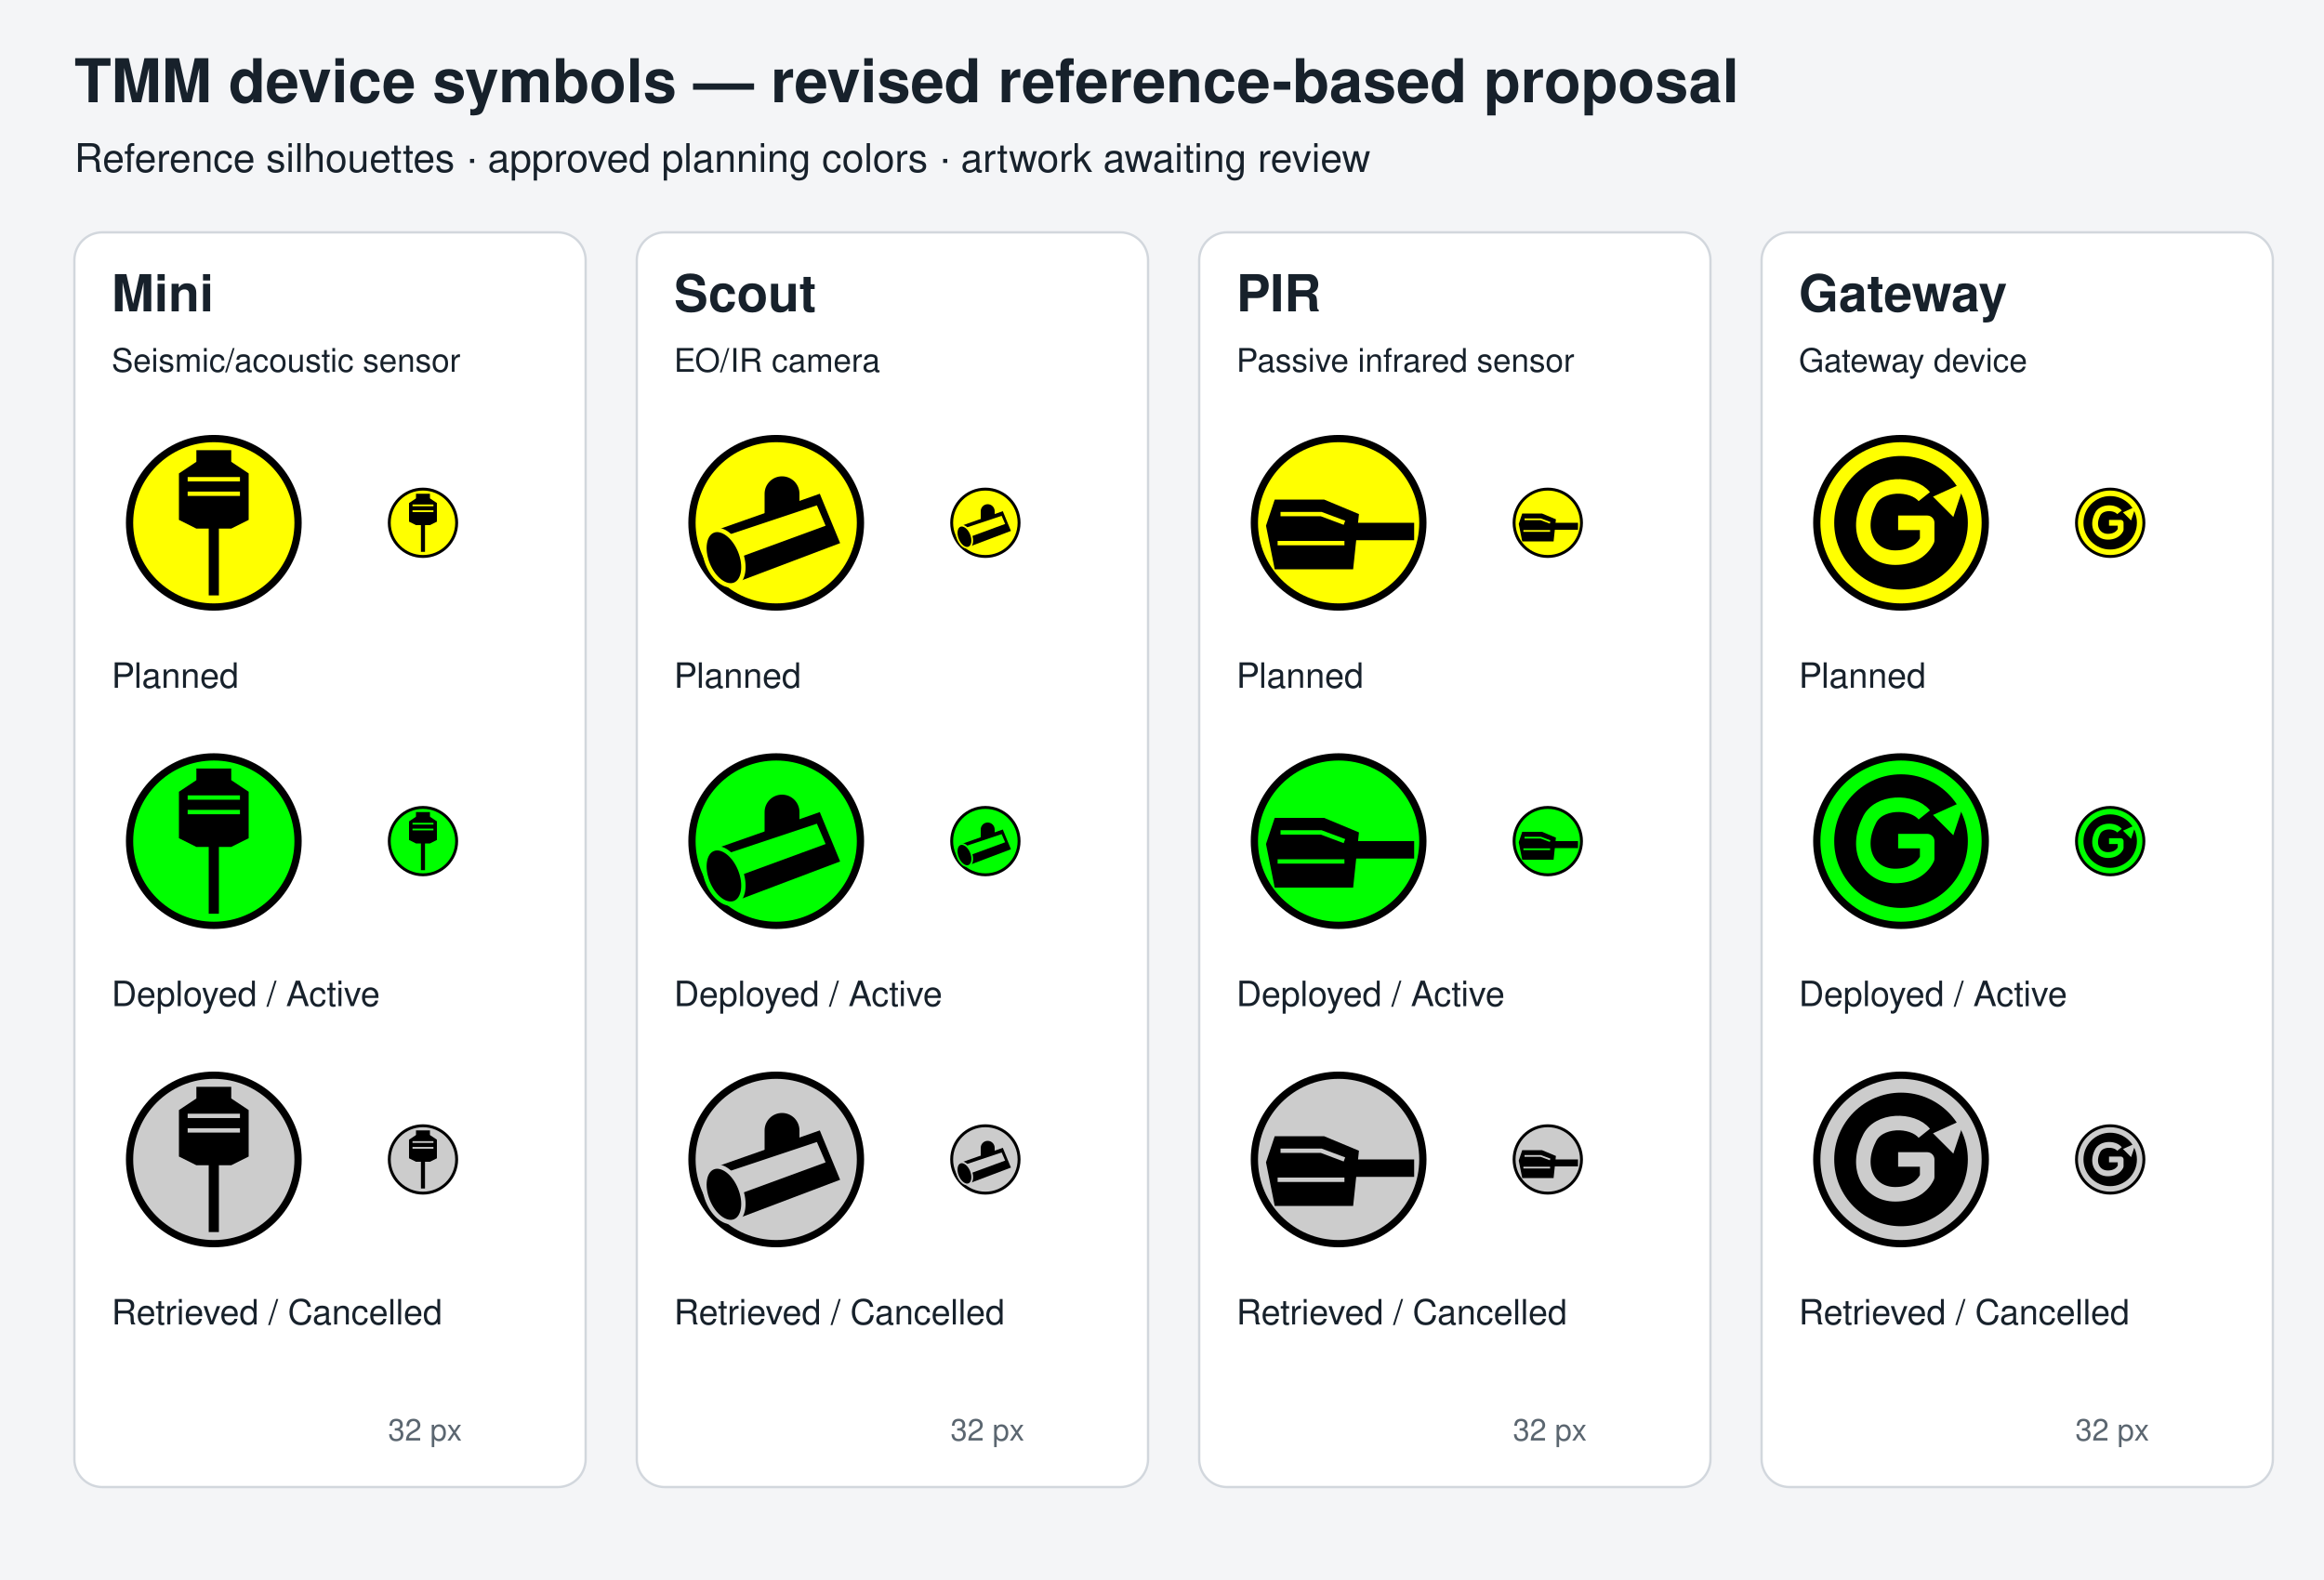
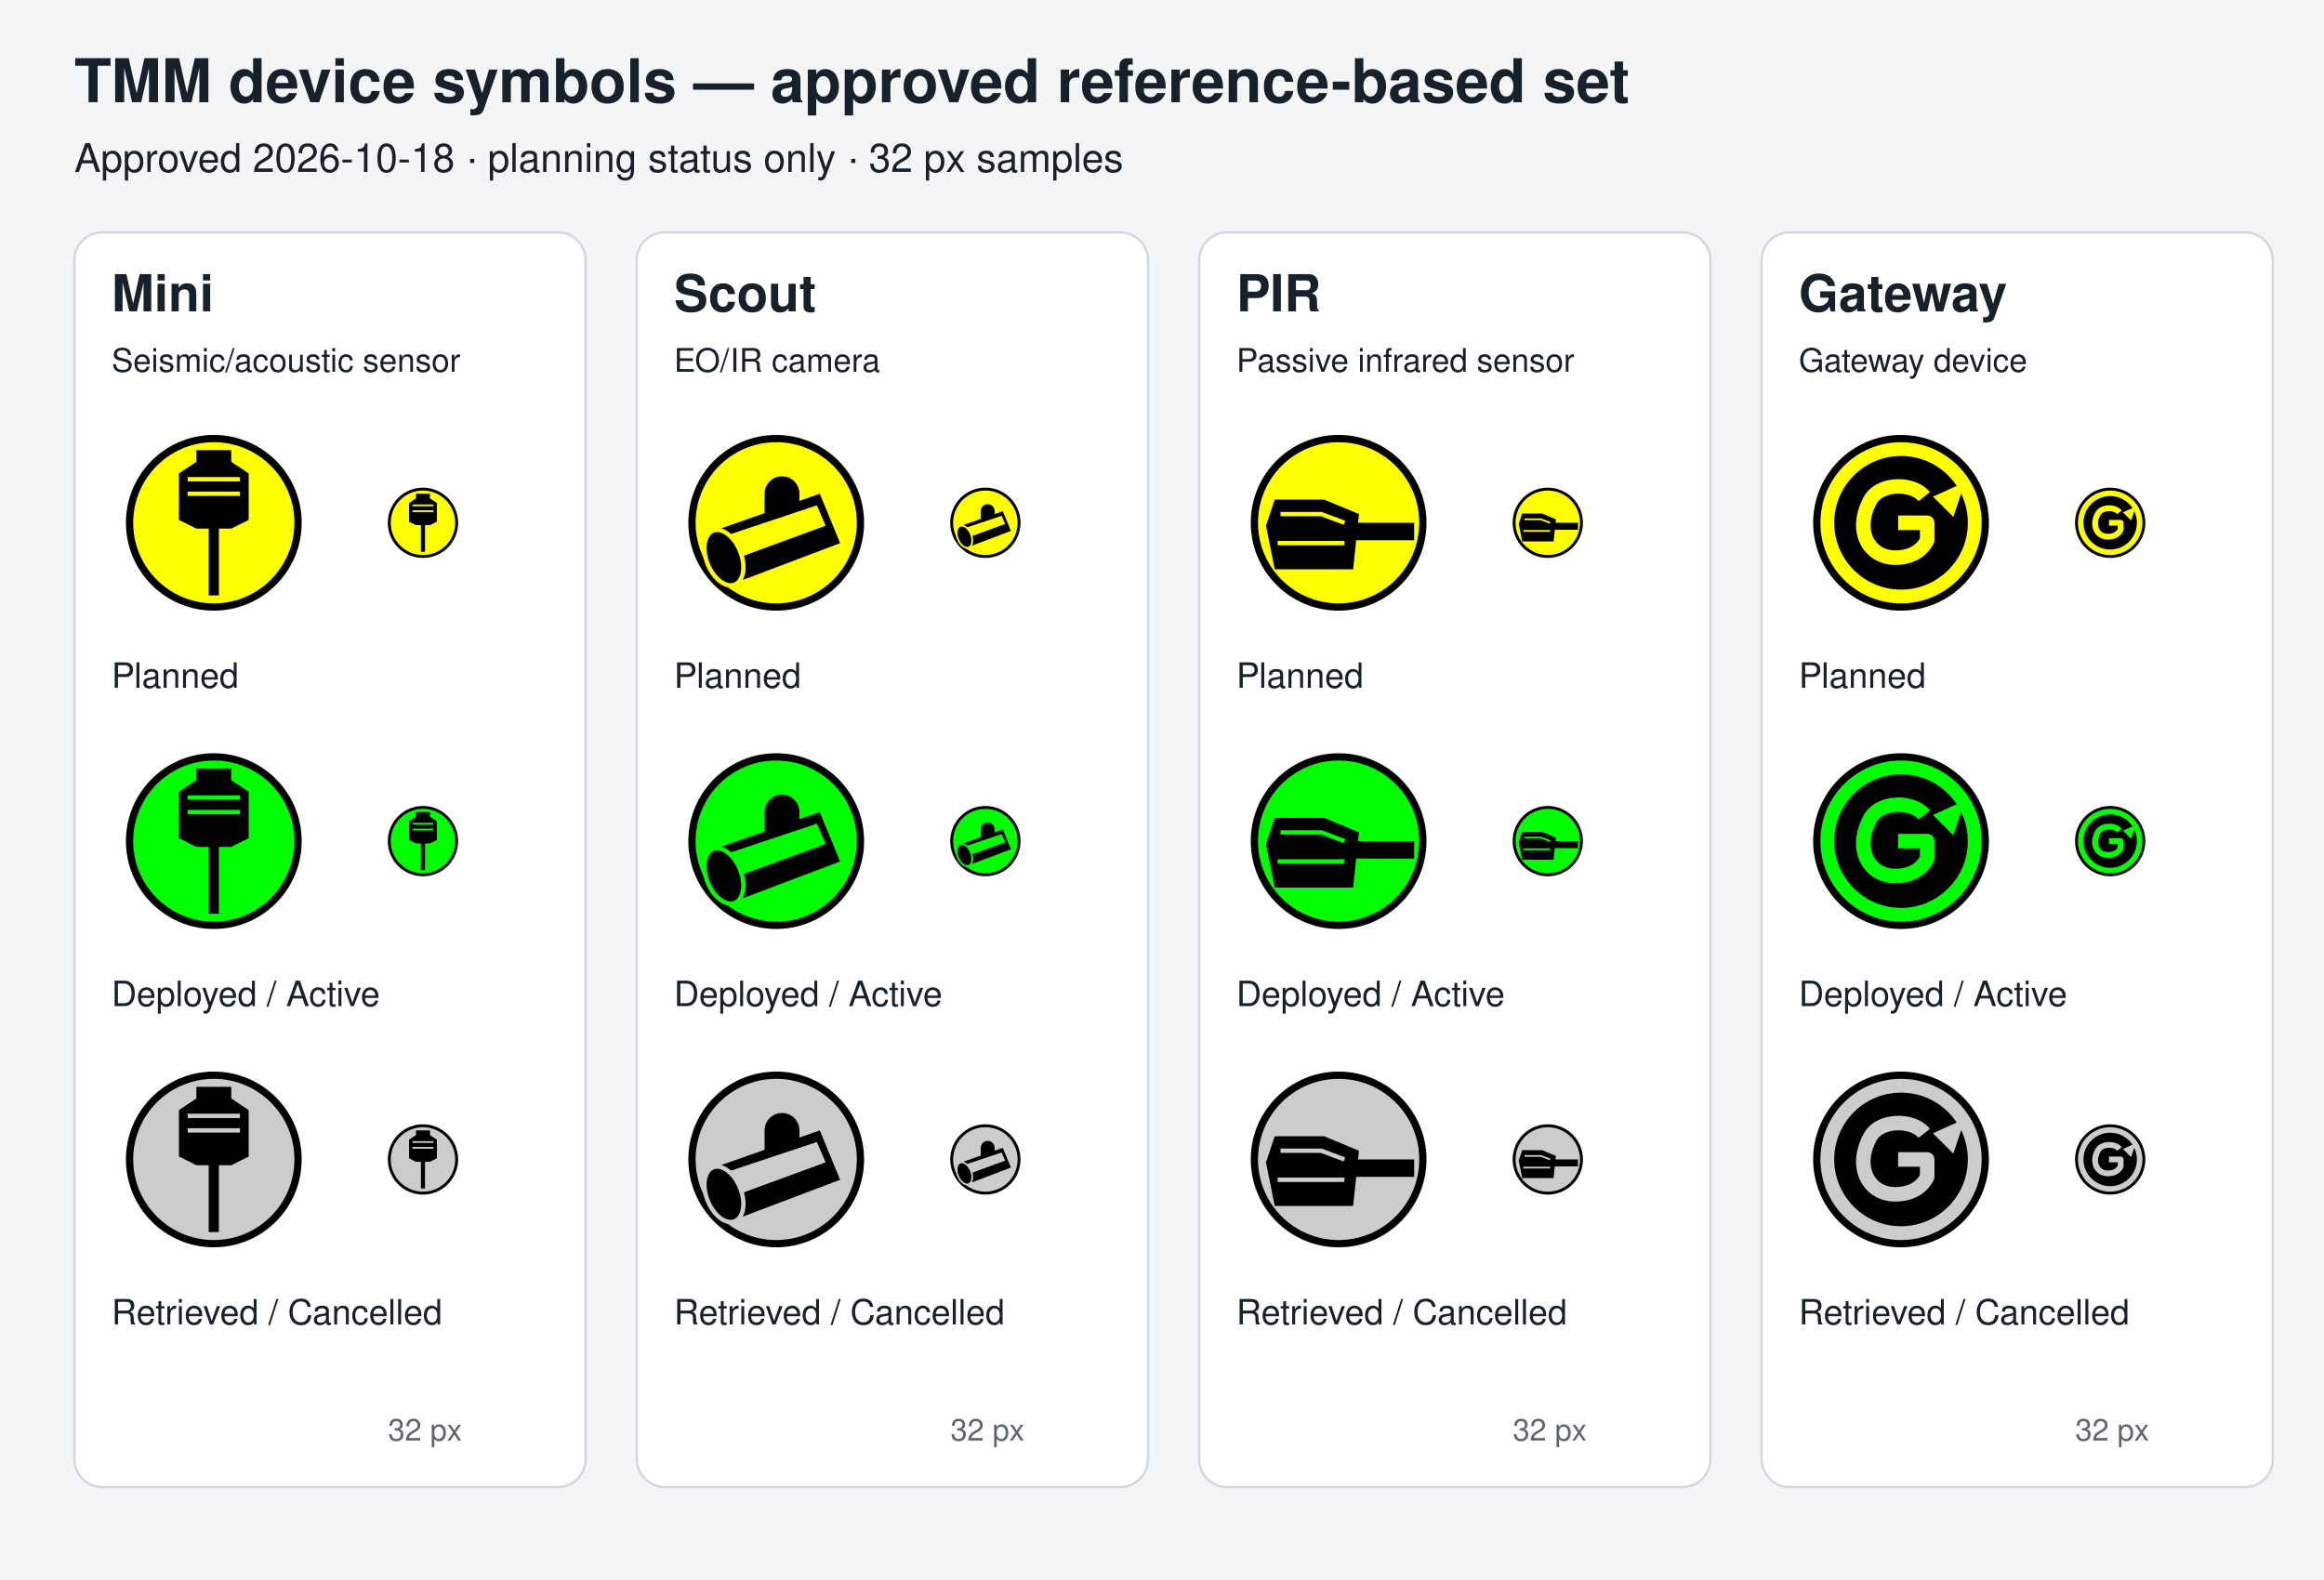
<svg xmlns="http://www.w3.org/2000/svg" width="1000" height="680" viewBox="0 0 1000 680">
  <rect width="1000" height="680" fill="#f4f5f7" />
  <g font-family="Helvetica,Arial,sans-serif" fill="#17212b">
-     <text x="32" y="44" font-size="26" font-weight="bold">TMM device symbols — revised reference-based proposal</text>
-     <text x="32" y="74" font-size="17">Reference silhouettes · approved planning colors · artwork awaiting review</text>
+     <text x="32" y="44" font-size="26" font-weight="bold">TMM device symbols — approved reference-based set</text>
+     <text x="32" y="74" font-size="17">Approved 2026-10-18 · planning status only · 32 px samples</text>
    <rect x="32" y="100" width="220" height="540" rx="12" fill="white" stroke="#d2d7dd" />
    <text x="48" y="134" font-size="22" font-weight="bold">Mini</text>
    <text x="48" y="160" font-size="14">Seismic/acoustic sensor</text>
    <g transform="translate(52 185) scale(1.25)">
      <circle cx="32" cy="32" r="29" fill="#FFFF00" stroke="black" stroke-width="2.5" />
      <path d="M32 33v24" stroke="black" stroke-width="3.5" />
      <path d="M26 13V7h12v6" fill="black" />
      <path d="M20 15l6-4h12l6 4v16l-6 3H26l-6-3z" fill="black" />
      <path d="M23 17h18m-18 5h18" fill="none" stroke="#FFFF00" stroke-width="1.5" />
    </g>
    <g transform="translate(166 209) scale(.5)">
      <circle cx="32" cy="32" r="29" fill="#FFFF00" stroke="black" stroke-width="2.5" />
      <path d="M32 33v24" stroke="black" stroke-width="3.5" />
      <path d="M26 13V7h12v6" fill="black" />
      <path d="M20 15l6-4h12l6 4v16l-6 3H26l-6-3z" fill="black" />
      <path d="M23 17h18m-18 5h18" fill="none" stroke="#FFFF00" stroke-width="1.5" />
    </g>
    <text x="48" y="296" font-size="15">Planned</text>
    <g transform="translate(52 322) scale(1.25)">
      <circle cx="32" cy="32" r="29" fill="#00FF00" stroke="black" stroke-width="2.5" />
      <path d="M32 33v24" stroke="black" stroke-width="3.5" />
      <path d="M26 13V7h12v6" fill="black" />
      <path d="M20 15l6-4h12l6 4v16l-6 3H26l-6-3z" fill="black" />
      <path d="M23 17h18m-18 5h18" fill="none" stroke="#00FF00" stroke-width="1.5" />
    </g>
    <g transform="translate(166 346) scale(.5)">
      <circle cx="32" cy="32" r="29" fill="#00FF00" stroke="black" stroke-width="2.5" />
      <path d="M32 33v24" stroke="black" stroke-width="3.5" />
      <path d="M26 13V7h12v6" fill="black" />
      <path d="M20 15l6-4h12l6 4v16l-6 3H26l-6-3z" fill="black" />
      <path d="M23 17h18m-18 5h18" fill="none" stroke="#00FF00" stroke-width="1.5" />
    </g>
    <text x="48" y="433" font-size="15">Deployed / Active</text>
    <g transform="translate(52 459) scale(1.25)">
      <circle cx="32" cy="32" r="29" fill="#CCCCCC" stroke="black" stroke-width="2.5" />
      <path d="M32 33v24" stroke="black" stroke-width="3.5" />
      <path d="M26 13V7h12v6" fill="black" />
      <path d="M20 15l6-4h12l6 4v16l-6 3H26l-6-3z" fill="black" />
      <path d="M23 17h18m-18 5h18" fill="none" stroke="#CCCCCC" stroke-width="1.5" />
    </g>
    <g transform="translate(166 483) scale(.5)">
      <circle cx="32" cy="32" r="29" fill="#CCCCCC" stroke="black" stroke-width="2.5" />
      <path d="M32 33v24" stroke="black" stroke-width="3.5" />
      <path d="M26 13V7h12v6" fill="black" />
      <path d="M20 15l6-4h12l6 4v16l-6 3H26l-6-3z" fill="black" />
      <path d="M23 17h18m-18 5h18" fill="none" stroke="#CCCCCC" stroke-width="1.5" />
    </g>
    <text x="48" y="570" font-size="15">Retrieved / Cancelled</text>
    <text x="167" y="620" font-size="13" fill="#5b6670">32 px</text>
    <rect x="274" y="100" width="220" height="540" rx="12" fill="white" stroke="#d2d7dd" />
    <text x="290" y="134" font-size="22" font-weight="bold">Scout</text>
    <text x="290" y="160" font-size="14">EO/IR camera</text>
    <g transform="translate(294 185) scale(1.25)">
      <circle cx="32" cy="32" r="29" fill="#FFFF00" stroke="black" stroke-width="2.5" />
      <path d="M28 29v-7a6 6 0 0 1 12 0v4" fill="black" />
      <path d="M10 35l37-13 7 17-37 14z" fill="black" />
      <path d="M16 36l30-10 3 7-30 11z" fill="#FFFF00" />
      <ellipse cx="14" cy="44" rx="6" ry="10" transform="rotate(-22 14 44)" fill="black" stroke="#FFFF00" stroke-width="1.5" />
    </g>
    <g transform="translate(408 209) scale(.5)">
      <circle cx="32" cy="32" r="29" fill="#FFFF00" stroke="black" stroke-width="2.5" />
      <path d="M28 29v-7a6 6 0 0 1 12 0v4" fill="black" />
      <path d="M10 35l37-13 7 17-37 14z" fill="black" />
      <path d="M16 36l30-10 3 7-30 11z" fill="#FFFF00" />
      <ellipse cx="14" cy="44" rx="6" ry="10" transform="rotate(-22 14 44)" fill="black" stroke="#FFFF00" stroke-width="1.5" />
    </g>
    <text x="290" y="296" font-size="15">Planned</text>
    <g transform="translate(294 322) scale(1.25)">
      <circle cx="32" cy="32" r="29" fill="#00FF00" stroke="black" stroke-width="2.5" />
      <path d="M28 29v-7a6 6 0 0 1 12 0v4" fill="black" />
      <path d="M10 35l37-13 7 17-37 14z" fill="black" />
      <path d="M16 36l30-10 3 7-30 11z" fill="#00FF00" />
      <ellipse cx="14" cy="44" rx="6" ry="10" transform="rotate(-22 14 44)" fill="black" stroke="#00FF00" stroke-width="1.5" />
    </g>
    <g transform="translate(408 346) scale(.5)">
      <circle cx="32" cy="32" r="29" fill="#00FF00" stroke="black" stroke-width="2.5" />
      <path d="M28 29v-7a6 6 0 0 1 12 0v4" fill="black" />
      <path d="M10 35l37-13 7 17-37 14z" fill="black" />
      <path d="M16 36l30-10 3 7-30 11z" fill="#00FF00" />
      <ellipse cx="14" cy="44" rx="6" ry="10" transform="rotate(-22 14 44)" fill="black" stroke="#00FF00" stroke-width="1.5" />
    </g>
    <text x="290" y="433" font-size="15">Deployed / Active</text>
    <g transform="translate(294 459) scale(1.25)">
      <circle cx="32" cy="32" r="29" fill="#CCCCCC" stroke="black" stroke-width="2.5" />
      <path d="M28 29v-7a6 6 0 0 1 12 0v4" fill="black" />
      <path d="M10 35l37-13 7 17-37 14z" fill="black" />
      <path d="M16 36l30-10 3 7-30 11z" fill="#CCCCCC" />
      <ellipse cx="14" cy="44" rx="6" ry="10" transform="rotate(-22 14 44)" fill="black" stroke="#CCCCCC" stroke-width="1.5" />
    </g>
    <g transform="translate(408 483) scale(.5)">
      <circle cx="32" cy="32" r="29" fill="#CCCCCC" stroke="black" stroke-width="2.5" />
      <path d="M28 29v-7a6 6 0 0 1 12 0v4" fill="black" />
      <path d="M10 35l37-13 7 17-37 14z" fill="black" />
      <path d="M16 36l30-10 3 7-30 11z" fill="#CCCCCC" />
      <ellipse cx="14" cy="44" rx="6" ry="10" transform="rotate(-22 14 44)" fill="black" stroke="#CCCCCC" stroke-width="1.5" />
    </g>
    <text x="290" y="570" font-size="15">Retrieved / Cancelled</text>
    <text x="409" y="620" font-size="13" fill="#5b6670">32 px</text>
    <rect x="516" y="100" width="220" height="540" rx="12" fill="white" stroke="#d2d7dd" />
    <text x="532" y="134" font-size="22" font-weight="bold">PIR</text>
    <text x="532" y="160" font-size="14">Passive infrared sensor</text>
    <g transform="translate(536 185) scale(1.25)">
      <circle cx="32" cy="32" r="29" fill="#FFFF00" stroke="black" stroke-width="2.5" />
      <path d="M36 32h22v6H36z" fill="black" />
      <path d="M10 24h17l12 5-2 19H10L7 33z" fill="black" />
      <path d="M12 29h14l8 3m-23 7h23" fill="none" stroke="#FFFF00" stroke-width="1.5" />
    </g>
    <g transform="translate(650 209) scale(.5)">
      <circle cx="32" cy="32" r="29" fill="#FFFF00" stroke="black" stroke-width="2.5" />
      <path d="M36 32h22v6H36z" fill="black" />
      <path d="M10 24h17l12 5-2 19H10L7 33z" fill="black" />
      <path d="M12 29h14l8 3m-23 7h23" fill="none" stroke="#FFFF00" stroke-width="1.5" />
    </g>
    <text x="532" y="296" font-size="15">Planned</text>
    <g transform="translate(536 322) scale(1.25)">
      <circle cx="32" cy="32" r="29" fill="#00FF00" stroke="black" stroke-width="2.5" />
      <path d="M36 32h22v6H36z" fill="black" />
      <path d="M10 24h17l12 5-2 19H10L7 33z" fill="black" />
      <path d="M12 29h14l8 3m-23 7h23" fill="none" stroke="#00FF00" stroke-width="1.5" />
    </g>
    <g transform="translate(650 346) scale(.5)">
      <circle cx="32" cy="32" r="29" fill="#00FF00" stroke="black" stroke-width="2.5" />
      <path d="M36 32h22v6H36z" fill="black" />
      <path d="M10 24h17l12 5-2 19H10L7 33z" fill="black" />
      <path d="M12 29h14l8 3m-23 7h23" fill="none" stroke="#00FF00" stroke-width="1.5" />
    </g>
    <text x="532" y="433" font-size="15">Deployed / Active</text>
    <g transform="translate(536 459) scale(1.25)">
      <circle cx="32" cy="32" r="29" fill="#CCCCCC" stroke="black" stroke-width="2.5" />
      <path d="M36 32h22v6H36z" fill="black" />
      <path d="M10 24h17l12 5-2 19H10L7 33z" fill="black" />
      <path d="M12 29h14l8 3m-23 7h23" fill="none" stroke="#CCCCCC" stroke-width="1.5" />
    </g>
    <g transform="translate(650 483) scale(.5)">
      <circle cx="32" cy="32" r="29" fill="#CCCCCC" stroke="black" stroke-width="2.5" />
      <path d="M36 32h22v6H36z" fill="black" />
      <path d="M10 24h17l12 5-2 19H10L7 33z" fill="black" />
      <path d="M12 29h14l8 3m-23 7h23" fill="none" stroke="#CCCCCC" stroke-width="1.5" />
    </g>
    <text x="532" y="570" font-size="15">Retrieved / Cancelled</text>
    <text x="651" y="620" font-size="13" fill="#5b6670">32 px</text>
    <rect x="758" y="100" width="220" height="540" rx="12" fill="white" stroke="#d2d7dd" />
    <text x="774" y="134" font-size="22" font-weight="bold">Gateway</text>
    <text x="774" y="160" font-size="14">Gateway device</text>
    <g transform="translate(778 185) scale(1.25)">
      <circle cx="32" cy="32" r="29" fill="#FFFF00" stroke="black" stroke-width="2.5" />
      <circle cx="32" cy="32" r="23" fill="black" />
      <path d="M40 23c-4-5-16-5-19 2-5 10 0 19 9 19 5 0 9-2 11-6v-6H31" fill="none" stroke="#FFFF00" stroke-width="5" stroke-linejoin="round" />
      <path d="M43 23l11-5-4 12z" fill="#FFFF00" />
    </g>
    <g transform="translate(892 209) scale(.5)">
      <circle cx="32" cy="32" r="29" fill="#FFFF00" stroke="black" stroke-width="2.5" />
      <circle cx="32" cy="32" r="23" fill="black" />
      <path d="M40 23c-4-5-16-5-19 2-5 10 0 19 9 19 5 0 9-2 11-6v-6H31" fill="none" stroke="#FFFF00" stroke-width="5" stroke-linejoin="round" />
      <path d="M43 23l11-5-4 12z" fill="#FFFF00" />
    </g>
    <text x="774" y="296" font-size="15">Planned</text>
    <g transform="translate(778 322) scale(1.25)">
      <circle cx="32" cy="32" r="29" fill="#00FF00" stroke="black" stroke-width="2.5" />
      <circle cx="32" cy="32" r="23" fill="black" />
      <path d="M40 23c-4-5-16-5-19 2-5 10 0 19 9 19 5 0 9-2 11-6v-6H31" fill="none" stroke="#00FF00" stroke-width="5" stroke-linejoin="round" />
      <path d="M43 23l11-5-4 12z" fill="#00FF00" />
    </g>
    <g transform="translate(892 346) scale(.5)">
      <circle cx="32" cy="32" r="29" fill="#00FF00" stroke="black" stroke-width="2.5" />
      <circle cx="32" cy="32" r="23" fill="black" />
      <path d="M40 23c-4-5-16-5-19 2-5 10 0 19 9 19 5 0 9-2 11-6v-6H31" fill="none" stroke="#00FF00" stroke-width="5" stroke-linejoin="round" />
      <path d="M43 23l11-5-4 12z" fill="#00FF00" />
    </g>
    <text x="774" y="433" font-size="15">Deployed / Active</text>
    <g transform="translate(778 459) scale(1.25)">
      <circle cx="32" cy="32" r="29" fill="#CCCCCC" stroke="black" stroke-width="2.5" />
      <circle cx="32" cy="32" r="23" fill="black" />
      <path d="M40 23c-4-5-16-5-19 2-5 10 0 19 9 19 5 0 9-2 11-6v-6H31" fill="none" stroke="#CCCCCC" stroke-width="5" stroke-linejoin="round" />
      <path d="M43 23l11-5-4 12z" fill="#CCCCCC" />
    </g>
    <g transform="translate(892 483) scale(.5)">
      <circle cx="32" cy="32" r="29" fill="#CCCCCC" stroke="black" stroke-width="2.5" />
      <circle cx="32" cy="32" r="23" fill="black" />
      <path d="M40 23c-4-5-16-5-19 2-5 10 0 19 9 19 5 0 9-2 11-6v-6H31" fill="none" stroke="#CCCCCC" stroke-width="5" stroke-linejoin="round" />
      <path d="M43 23l11-5-4 12z" fill="#CCCCCC" />
    </g>
    <text x="774" y="570" font-size="15">Retrieved / Cancelled</text>
    <text x="893" y="620" font-size="13" fill="#5b6670">32 px</text>
  </g>
</svg>
